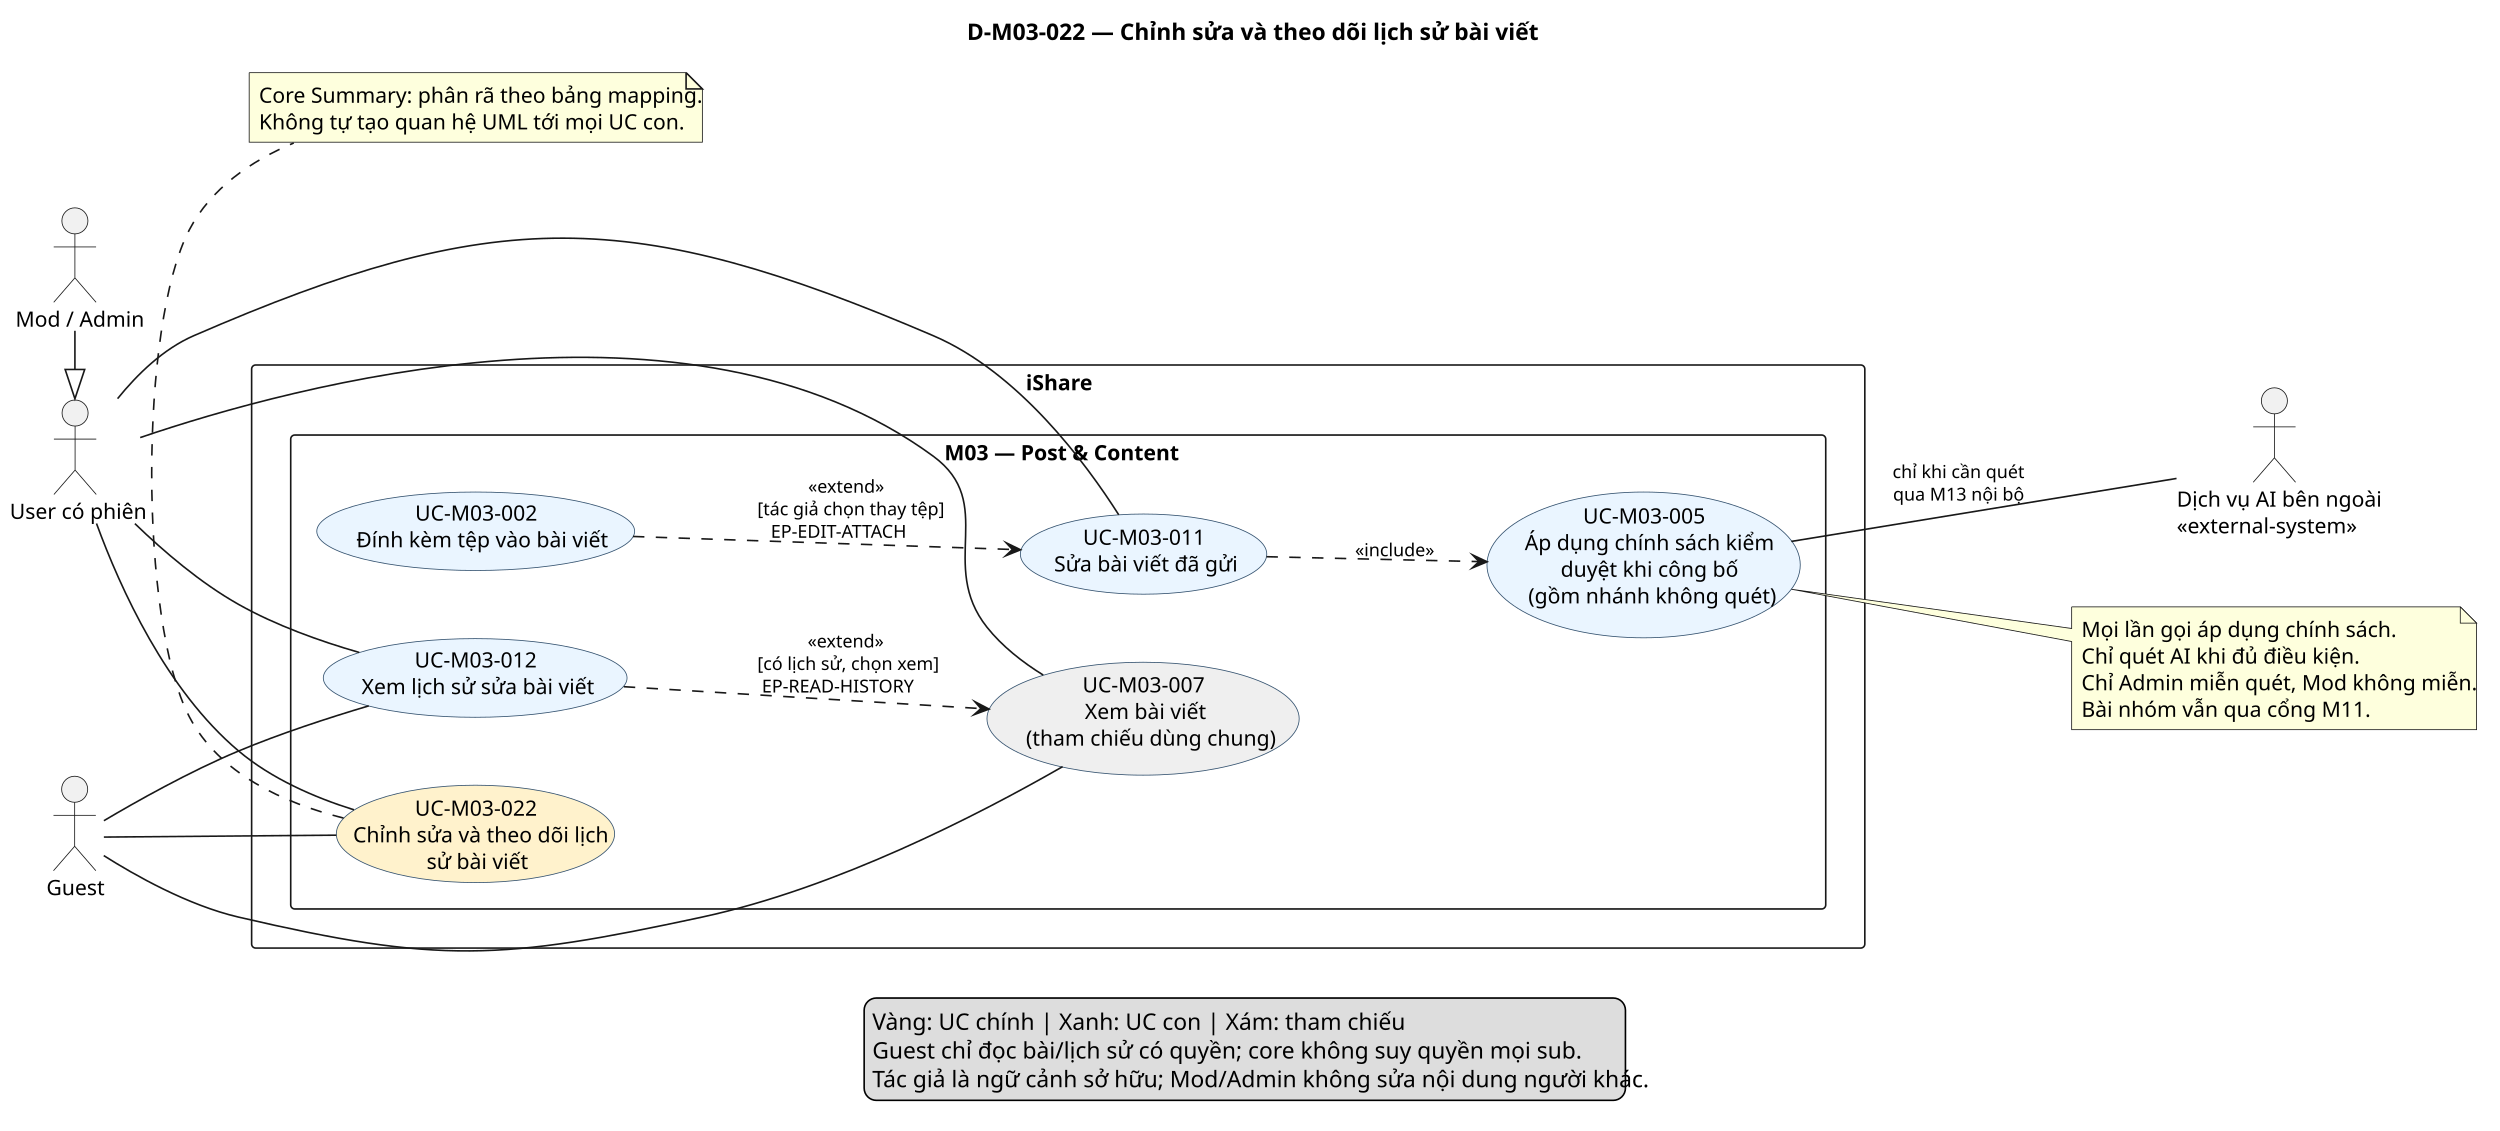
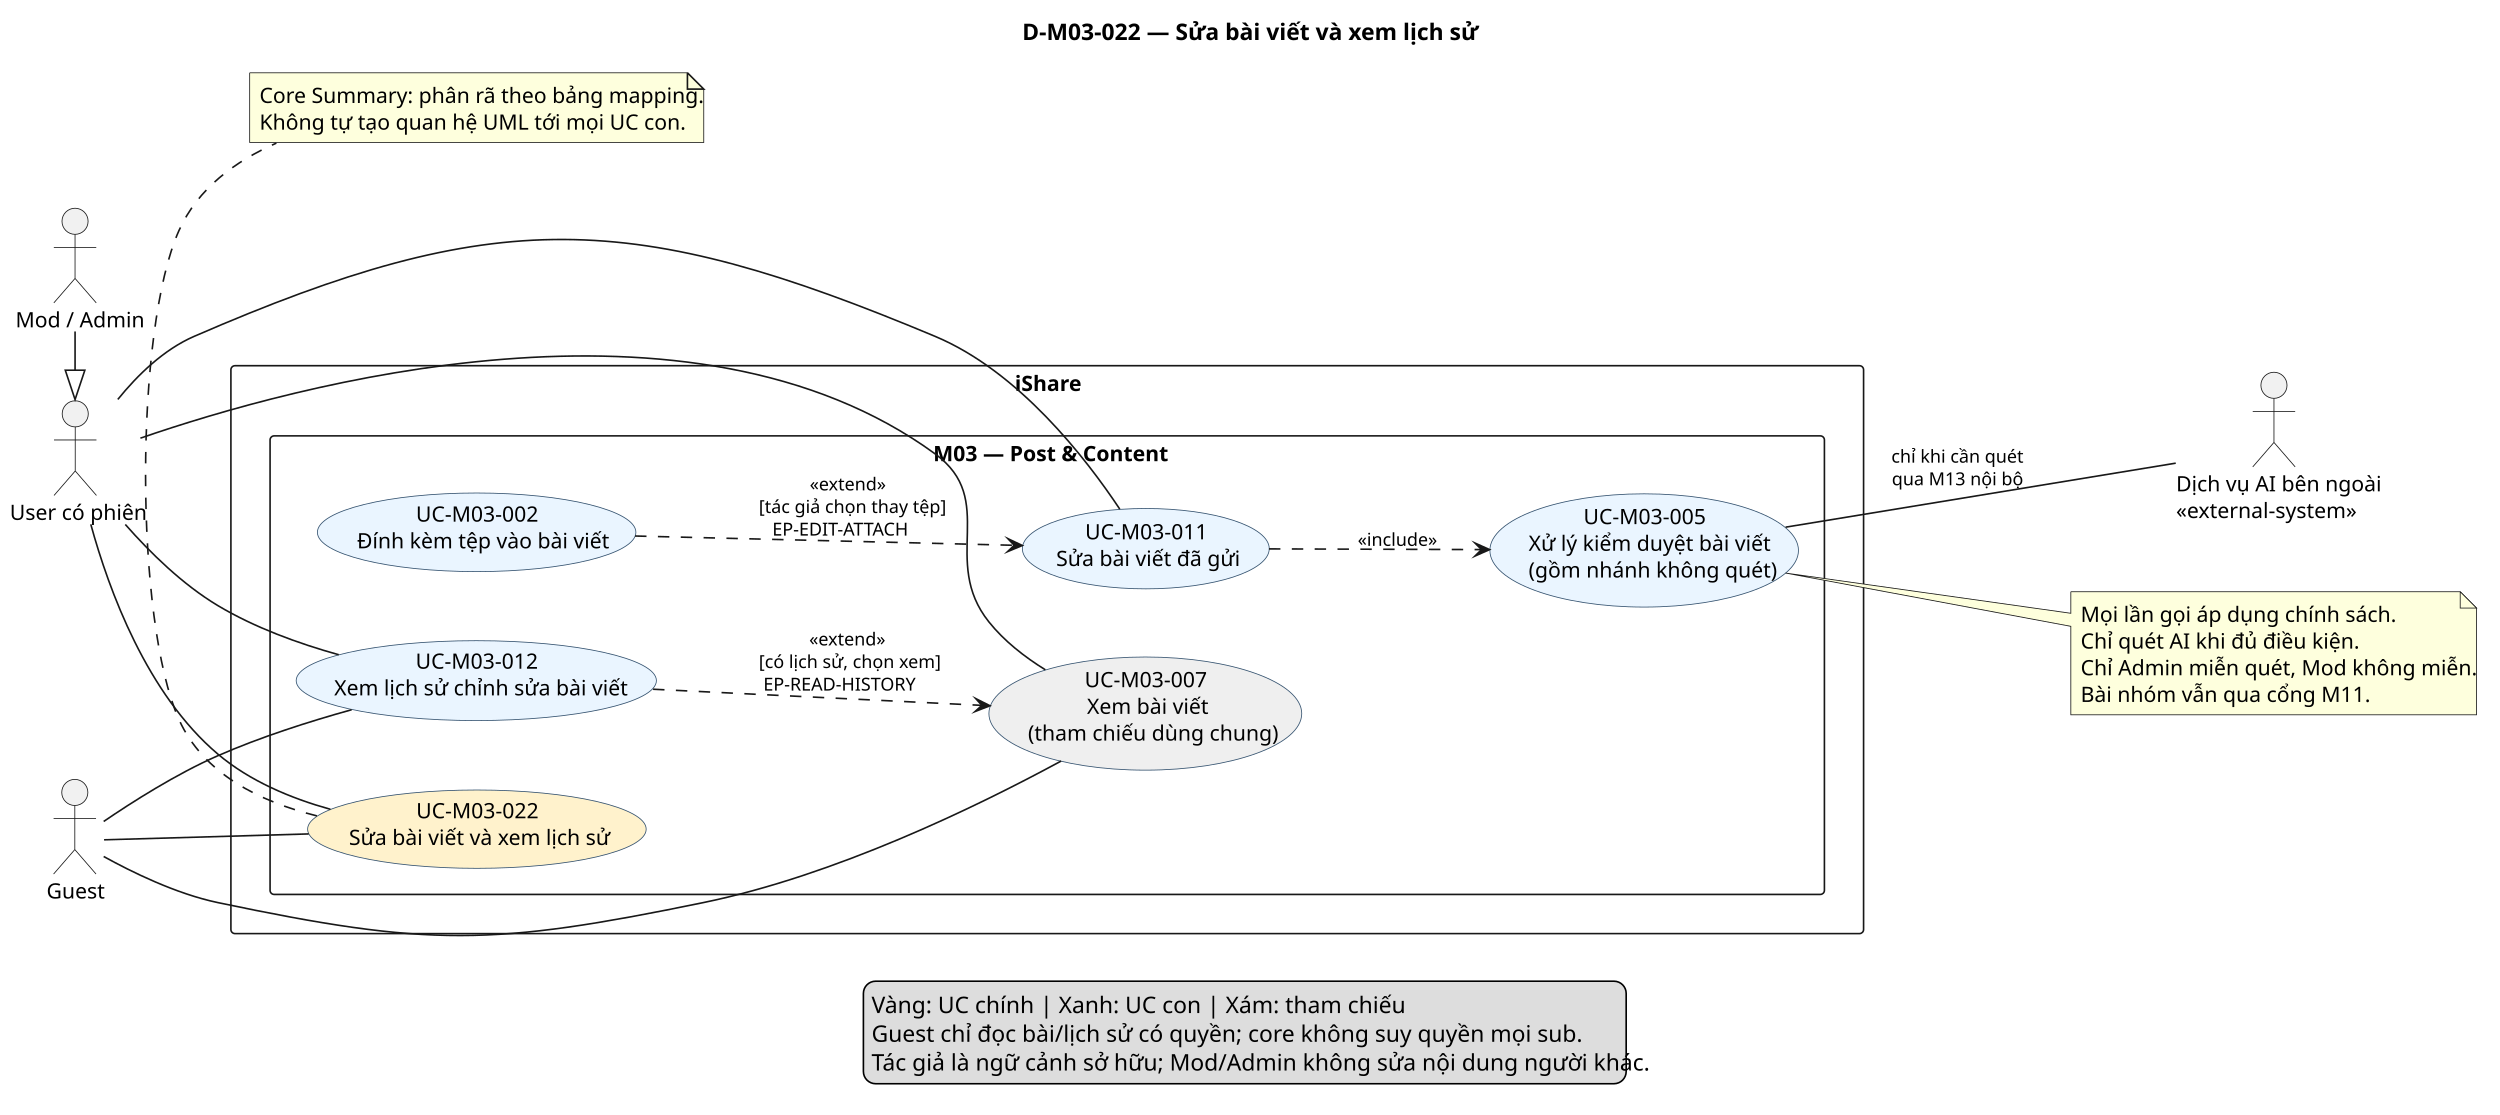
- <svg xmlns="http://www.w3.org/2000/svg" version="1.1" data-diagram-type="DESCRIPTION" style="width:1535px;height:694px;background:#FFFFFF;" width="1535px" height="694px" viewBox="0 0 1535 694" zoomAndPan="magnify" preserveAspectRatio="none" contentStyleType="text/css">
+ <svg xmlns="http://www.w3.org/2000/svg" version="1.1" data-diagram-type="DESCRIPTION" style="width:1532px;height:683px;background:#FFFFFF;" width="1532px" height="683px" viewBox="0 0 1532 683" zoomAndPan="magnify" preserveAspectRatio="none" contentStyleType="text/css">
  <defs />
  <g font-family="sans-serif" lengthAdjust="spacing">
    <g class="title" data-source-line="13">
-       <text x="593.689" y="24.533" fill="#000" font-size="14" textLength="341.236" font-weight="700">D-M03-022 — Chỉnh sửa và theo dõi lịch sử bài viết</text>
+       <text x="626.393" y="24.533" fill="#000" font-size="14" textLength="272.829" font-weight="700">D-M03-022 — Sửa bài viết và xem lịch sử</text>
    </g>
    <g class="cluster" data-qualified-name="iShare" id="ent0005" data-source-line="18">
-       <rect x="154.5" y="224.109" width="990.5" height="358" fill="none" style="stroke:#181818;stroke-width:1;" rx="2.5" ry="2.5" />
-       <text x="629.879" y="239.604" fill="#000" font-size="13" textLength="39.743" font-weight="700">iShare</text>
+       <rect x="141.5" y="224.109" width="1000.5" height="348" fill="none" style="stroke:#181818;stroke-width:1;" rx="2.5" ry="2.5" />
+       <text x="621.879" y="239.604" fill="#000" font-size="13" textLength="39.743" font-weight="700">iShare</text>
    </g>
    <g class="cluster" data-qualified-name="iShare.M03 . Post . Content" id="ent0006" data-source-line="19">
-       <rect x="178.5" y="267.109" width="942.5" height="291" fill="none" style="stroke:#181818;stroke-width:1;" rx="2.5" ry="2.5" />
-       <text x="579.85" y="282.604" fill="#000" font-size="13" textLength="139.801" font-weight="700">M03 — Post &amp; Content</text>
+       <rect x="165.5" y="267.109" width="952.5" height="281" fill="none" style="stroke:#181818;stroke-width:1;" rx="2.5" ry="2.5" />
+       <text x="571.85" y="282.604" fill="#000" font-size="13" textLength="139.801" font-weight="700">M03 — Post &amp; Content</text>
    </g>
    <g class="entity" data-qualified-name="iShare.M03 . Post . Content.UC_M03_022" id="ent0007" data-source-line="20">
-       <ellipse cx="291.936" cy="512.007" rx="85.436" ry="29.897" fill="#FFF2CC" style="stroke:#34526F;stroke-width:0.5;" />
-       <text x="254.729" y="500.856" fill="#000" font-size="13" textLength="74.414">UC-M03-022</text>
-       <text x="216.764" y="517.208" fill="#000" font-size="13" textLength="150.344">Chỉnh sửa và theo dõi lịch</text>
-       <text x="261.934" y="533.56" fill="#000" font-size="13" textLength="60.004">sử bài viết</text>
+       <ellipse cx="292.241" cy="508.114" rx="103.741" ry="24.004" fill="#FFF2CC" style="stroke:#34526F;stroke-width:0.5;" />
+       <text x="255.034" y="501.446" fill="#000" font-size="13" textLength="74.414">UC-M03-022</text>
+       <text x="213.816" y="517.798" fill="#000" font-size="13" textLength="156.851">Sửa bài viết và xem lịch sử</text>
    </g>
    <g class="entity" data-qualified-name="iShare.M03 . Post . Content.UC_M03_002" id="ent0008" data-source-line="21">
      <ellipse cx="292.087" cy="326.197" rx="97.587" ry="24.087" fill="#EAF5FF" style="stroke:#34526F;stroke-width:0.5;" />
      <text x="254.88" y="319.661" fill="#000" font-size="13" textLength="74.414">UC-M03-002</text>
      <text x="218.743" y="336.012" fill="#000" font-size="13" textLength="146.688">Đính kèm tệp vào bài viết</text>
    </g>
    <g class="entity" data-qualified-name="iShare.M03 . Post . Content.UC_M03_005" id="ent0009" data-source-line="22">
-       <ellipse cx="1009.18" cy="346.859" rx="96.18" ry="44.75" fill="#EAF5FF" style="stroke:#34526F;stroke-width:0.5;" />
-       <text x="971.973" y="321.434" fill="#000" font-size="13" textLength="74.414">UC-M03-005</text>
-       <text x="936.191" y="337.785" fill="#000" font-size="13" textLength="145.977">Áp dụng chính sách kiểm</text>
-       <text x="958.227" y="354.137" fill="#000" font-size="13" textLength="101.905">duyệt khi công bố</text>
-       <text x="938.353" y="370.488" fill="#000" font-size="13" textLength="141.654">(gồm nhánh không quét)</text>
+       <ellipse cx="1007.549" cy="337.313" rx="94.549" ry="34.703" fill="#EAF5FF" style="stroke:#34526F;stroke-width:0.5;" />
+       <text x="970.342" y="321.197" fill="#000" font-size="13" textLength="74.414">UC-M03-005</text>
+       <text x="936.725" y="337.549" fill="#000" font-size="13" textLength="141.648">Xử lý kiểm duyệt bài viết</text>
+       <text x="936.722" y="353.9" fill="#000" font-size="13" textLength="141.654">(gồm nhánh không quét)</text>
    </g>
    <g class="entity" data-qualified-name="iShare.M03 . Post . Content.UC_M03_007" id="ent0010" data-source-line="23">
-       <ellipse cx="701.85" cy="441.281" rx="95.85" ry="34.671" fill="#EFEFEF" style="stroke:#34526F;stroke-width:0.5;" />
-       <text x="664.644" y="425.115" fill="#000" font-size="13" textLength="74.414">UC-M03-007</text>
-       <text x="666.085" y="441.467" fill="#000" font-size="13" textLength="71.532">Xem bài viết</text>
-       <text x="629.944" y="457.818" fill="#000" font-size="13" textLength="143.813">(tham chiếu dùng chung)</text>
+       <ellipse cx="701.85" cy="437.281" rx="95.85" ry="34.671" fill="#EFEFEF" style="stroke:#34526F;stroke-width:0.5;" />
+       <text x="664.644" y="421.115" fill="#000" font-size="13" textLength="74.414">UC-M03-007</text>
+       <text x="666.085" y="437.467" fill="#000" font-size="13" textLength="71.532">Xem bài viết</text>
+       <text x="629.944" y="453.818" fill="#000" font-size="13" textLength="143.813">(tham chiếu dùng chung)</text>
    </g>
    <g class="entity" data-qualified-name="iShare.M03 . Post . Content.UC_M03_011" id="ent0011" data-source-line="24">
-       <ellipse cx="702.147" cy="340.225" rx="75.647" ry="24.616" fill="#EAF5FF" style="stroke:#34526F;stroke-width:0.5;" />
-       <text x="664.94" y="334.511" fill="#000" font-size="13" textLength="74.414">UC-M03-011</text>
-       <text x="647.192" y="350.863" fill="#000" font-size="13" textLength="109.91">Sửa bài viết đã gửi</text>
+       <ellipse cx="702.147" cy="336.225" rx="75.647" ry="24.616" fill="#EAF5FF" style="stroke:#34526F;stroke-width:0.5;" />
+       <text x="664.94" y="330.511" fill="#000" font-size="13" textLength="74.414">UC-M03-011</text>
+       <text x="647.192" y="346.863" fill="#000" font-size="13" textLength="109.91">Sửa bài viết đã gửi</text>
    </g>
    <g class="entity" data-qualified-name="iShare.M03 . Post . Content.UC_M03_012" id="ent0012" data-source-line="25">
-       <ellipse cx="291.757" cy="416.267" rx="93.257" ry="24.158" fill="#EAF5FF" style="stroke:#34526F;stroke-width:0.5;" />
-       <text x="254.55" y="409.842" fill="#000" font-size="13" textLength="74.414">UC-M03-012</text>
-       <text x="222.003" y="426.194" fill="#000" font-size="13" textLength="139.509">Xem lịch sử sửa bài viết</text>
+       <ellipse cx="291.875" cy="417.084" rx="110.375" ry="24.475" fill="#EAF5FF" style="stroke:#34526F;stroke-width:0.5;" />
+       <text x="254.668" y="409.791" fill="#000" font-size="13" textLength="74.414">UC-M03-012</text>
+       <text x="204.775" y="426.143" fill="#000" font-size="13" textLength="174.199">Xem lịch sử chỉnh sửa bài viết</text>
    </g>
    <g class="entity" data-qualified-name="ACT_001" id="ent0001" data-source-line="14">
-       <ellipse cx="45.842" cy="484.609" rx="8" ry="8" fill="#F1F1F1" style="stroke:#181818;stroke-width:0.5;" />
-       <path d="M45.842,492.609 L45.842,519.609 M32.842,500.609 L58.842,500.609 M45.842,519.609 L32.842,534.609 M45.842,519.609 L58.842,534.609" style="stroke:#181818;stroke-width:0.5;" fill="none" />
-       <text x="28.5" y="549.604" fill="#000" font-size="13" textLength="34.684">Guest</text>
+       <ellipse cx="45.842" cy="485.609" rx="8" ry="8" fill="#F1F1F1" style="stroke:#181818;stroke-width:0.5;" />
+       <path d="M45.842,493.609 L45.842,520.609 M32.842,501.609 L58.842,501.609 M45.842,520.609 L32.842,535.609 M45.842,520.609 L58.842,535.609" style="stroke:#181818;stroke-width:0.5;" fill="none" />
+       <text x="28.5" y="550.604" fill="#000" font-size="13" textLength="34.684">Guest</text>
    </g>
    <g class="entity" data-qualified-name="ACT_002" id="ent0002" data-source-line="15">
      <ellipse cx="46.104" cy="253.609" rx="8" ry="8" fill="#F1F1F1" style="stroke:#181818;stroke-width:0.5;" />
      <path d="M46.104,261.609 L46.104,288.609 M33.104,269.609 L59.104,269.609 M46.104,288.609 L33.104,303.609 M46.104,288.609 L59.104,303.609" style="stroke:#181818;stroke-width:0.5;" fill="none" />
      <text x="6" y="318.604" fill="#000" font-size="13" textLength="80.209">User có phiên</text>
    </g>
    <g class="entity" data-qualified-name="ACT_003" id="ent0003" data-source-line="16">
      <ellipse cx="45.986" cy="135.609" rx="8" ry="8" fill="#F1F1F1" style="stroke:#181818;stroke-width:0.5;" />
      <path d="M45.986,143.609 L45.986,170.609 M32.986,151.609 L58.986,151.609 M45.986,170.609 L32.986,185.609 M45.986,170.609 L58.986,185.609" style="stroke:#181818;stroke-width:0.5;" fill="none" />
      <text x="9.5" y="200.604" fill="#000" font-size="13" textLength="72.973">Mod / Admin</text>
    </g>
    <g class="entity" data-qualified-name="ACT_006" id="ent0004" data-source-line="17">
-       <ellipse cx="1396.482" cy="246.109" rx="8" ry="8" fill="#F1F1F1" style="stroke:#181818;stroke-width:0.5;" />
-       <path d="M1396.482,254.109 L1396.482,281.109 M1383.482,262.109 L1409.482,262.109 M1396.482,281.109 L1383.482,296.109 M1396.482,281.109 L1409.482,296.109" style="stroke:#181818;stroke-width:0.5;" fill="none" />
-       <text x="1336.5" y="311.104" fill="#000" font-size="13" textLength="119.964">Dịch vụ AI bên ngoài</text>
-       <text x="1336.5" y="327.456" fill="#000" font-size="13" textLength="106.209">«external-system»</text>
+       <ellipse cx="1393.482" cy="236.109" rx="8" ry="8" fill="#F1F1F1" style="stroke:#181818;stroke-width:0.5;" />
+       <path d="M1393.482,244.109 L1393.482,271.109 M1380.482,252.109 L1406.482,252.109 M1393.482,271.109 L1380.482,286.109 M1393.482,271.109 L1406.482,286.109" style="stroke:#181818;stroke-width:0.5;" fill="none" />
+       <text x="1333.5" y="301.104" fill="#000" font-size="13" textLength="119.964">Dịch vụ AI bên ngoài</text>
+       <text x="1333.5" y="317.456" fill="#000" font-size="13" textLength="106.209">«external-system»</text>
    </g>
    <g class="entity" data-qualified-name="GMN25" id="ent0026" data-source-line="41">
      <path d="M153,44.609 L153,87.313 L431.258,87.313 L431.258,54.609 L421.258,44.609 L153,44.609" style="stroke:#181818;stroke-width:0.5;" fill="#FEFFDD" />
      <path d="M421.258,44.609 L421.258,54.609 L431.258,54.609 L421.258,44.609" style="stroke:#181818;stroke-width:1;" fill="#FEFFDD" />
      <text x="159" y="63.104" fill="#000" font-size="13" textLength="257.258">Core Summary: phân rã theo bảng mapping.</text>
      <text x="159" y="79.456" fill="#000" font-size="13" textLength="250.631">Không tự tạo quan hệ UML tới mọi UC con.</text>
    </g>
    <g class="entity" data-qualified-name="GMN28" id="ent0029" data-source-line="45">
-       <path d="M1272,372.609 L1272,385.899 L1099.9,361.799 L1272,393.899 L1272,448.016 A0,0 0 0 0 1272,448.016 L1520.614,448.016 A0,0 0 0 0 1520.614,448.016 L1520.614,382.609 L1510.614,372.609 L1272,372.609 A0,0 0 0 0 1272,372.609" style="stroke:#181818;stroke-width:0.5;" fill="#FEFFDD" />
-       <path d="M1510.614,372.609 L1510.614,382.609 L1520.614,382.609 L1510.614,372.609" style="stroke:#181818;stroke-width:0.5;" fill="#FEFFDD" />
-       <text x="1278" y="391.104" fill="#000" font-size="13" textLength="183.568">Mọi lần gọi áp dụng chính sách.</text>
-       <text x="1278" y="407.456" fill="#000" font-size="13" textLength="161.878">Chỉ quét AI khi đủ điều kiện.</text>
-       <text x="1278" y="423.808" fill="#000" font-size="13" textLength="227.614">Chỉ Admin miễn quét, Mod không miễn.</text>
-       <text x="1278" y="440.159" fill="#000" font-size="13" textLength="169.108">Bài nhóm vẫn qua cổng M11.</text>
+       <path d="M1269,362.609 L1269,375.819 L1094.2,351.169 L1269,383.819 L1269,438.016 A0,0 0 0 0 1269,438.016 L1517.614,438.016 A0,0 0 0 0 1517.614,438.016 L1517.614,372.609 L1507.614,362.609 L1269,362.609 A0,0 0 0 0 1269,362.609" style="stroke:#181818;stroke-width:0.5;" fill="#FEFFDD" />
+       <path d="M1507.614,362.609 L1507.614,372.609 L1517.614,372.609 L1507.614,362.609" style="stroke:#181818;stroke-width:0.5;" fill="#FEFFDD" />
+       <text x="1275" y="381.104" fill="#000" font-size="13" textLength="183.568">Mọi lần gọi áp dụng chính sách.</text>
+       <text x="1275" y="397.456" fill="#000" font-size="13" textLength="161.878">Chỉ quét AI khi đủ điều kiện.</text>
+       <text x="1275" y="413.808" fill="#000" font-size="13" textLength="227.614">Chỉ Admin miễn quét, Mod không miễn.</text>
+       <text x="1275" y="430.159" fill="#000" font-size="13" textLength="169.108">Bài nhóm vẫn qua cổng M11.</text>
    </g>
    <g class="link" data-entity-1="ent0003" data-entity-2="ent0002" id="lnk13" data-source-line="28" data-link-type="extension">
      <path d="M46,203.109 C46,217.029 46,212.939 46,226.849" style="stroke:#181818;stroke-width:1;" fill="none" id="ACT_003-to-ACT_002" />
      <polygon points="46,244.849,52,226.849,40,226.849,46,244.849" fill="none" style="stroke:#181818;stroke-width:1;stroke-linejoin:miter;stroke-miterlimit:10;" />
    </g>
    <g class="link" data-entity-1="ent0001" data-entity-2="ent0007" id="lnk14" data-source-line="29" data-link-type="association">
-       <path d="M63.77,513.969 C92.9,513.729 154.67,513.229 206.47,512.799" style="stroke:#181818;stroke-width:1;" fill="none" id="ACT_001-UC_M03_022" />
+       <path d="M63.77,514.629 C89.72,513.879 141.58,512.399 189.22,511.029" style="stroke:#181818;stroke-width:1;" fill="none" id="ACT_001-UC_M03_022" />
    </g>
    <g class="link" data-entity-1="ent0002" data-entity-2="ent0007" id="lnk15" data-source-line="30" data-link-type="association">
-       <path d="M59.25,321.429 C73.93,361.549 102.23,423.809 146.5,461.109 C166.64,478.079 192.81,489.549 217.34,497.239" style="stroke:#181818;stroke-width:1;" fill="none" id="ACT_002-UC_M03_022" />
+       <path d="M55.64,321.309 C66.8,361.979 90.16,425.429 133.5,462.109 C152.96,478.579 178.06,489.159 202.49,495.949" style="stroke:#181818;stroke-width:1;" fill="none" id="ACT_002-UC_M03_022" />
    </g>
    <g class="link" data-entity-1="ent0001" data-entity-2="ent0010" id="lnk16" data-source-line="31" data-link-type="association">
-       <path d="M63.7,525.329 C82.77,537.409 115.37,555.859 146.5,563.109 C269.65,591.789 307.39,589.739 431,563.109 C512.96,545.449 600.01,500.819 652.44,470.719" style="stroke:#181818;stroke-width:1;" fill="none" id="ACT_001-UC_M03_007" />
+       <path d="M63.53,524.859 C80.45,534.219 107.82,547.719 133.5,553.109 C262.9,580.279 301.49,579.749 431,553.109 C511.45,536.559 597.5,494.949 650.29,466.339" style="stroke:#181818;stroke-width:1;" fill="none" id="ACT_001-UC_M03_007" />
    </g>
    <g class="link" data-entity-1="ent0002" data-entity-2="ent0010" id="lnk17" data-source-line="32" data-link-type="association">
-       <path d="M86.08,268.669 C180.37,236.579 423.55,170.419 573,280.109 C612.44,309.049 575.57,346.809 606,385.109 C615.29,396.799 627.74,406.569 640.56,414.499" style="stroke:#181818;stroke-width:1;" fill="none" id="ACT_002-UC_M03_007" />
+       <path d="M86.04,268.499 C180.24,236.009 423.24,168.829 573,278.109 C611.83,306.439 575.99,343.549 606,381.109 C615.32,392.779 627.78,402.529 640.6,410.459" style="stroke:#181818;stroke-width:1;" fill="none" id="ACT_002-UC_M03_007" />
    </g>
    <g class="link" data-entity-1="ent0002" data-entity-2="ent0011" id="lnk18" data-source-line="33" data-link-type="association">
-       <path d="M72.19,244.769 C84.35,229.749 100.36,214.199 119,206.109 C304.1,125.779 387.48,126.759 573,206.109 C625.36,228.499 666.5,283.989 686.91,316.099" style="stroke:#181818;stroke-width:1;" fill="none" id="ACT_002-UC_M03_011" />
+       <path d="M72.19,244.769 C84.35,229.749 100.36,214.199 119,206.109 C304.1,125.779 386.88,128.169 573,206.109 C624.27,227.579 665.4,280.709 686.2,311.999" style="stroke:#181818;stroke-width:1;" fill="none" id="ACT_002-UC_M03_011" />
    </g>
    <g class="link" data-entity-1="ent0001" data-entity-2="ent0012" id="lnk19" data-source-line="34" data-link-type="association">
-       <path d="M63.78,503.909 C83.19,492.419 116.34,473.709 146.5,461.109 C172.08,450.429 201.12,440.909 226.42,433.399" style="stroke:#181818;stroke-width:1;" fill="none" id="ACT_001-UC_M03_012" />
+       <path d="M63.53,503.399 C80.45,491.859 107.82,474.349 133.5,463.109 C159.46,451.739 189.04,442.259 215.49,434.919" style="stroke:#181818;stroke-width:1;" fill="none" id="ACT_001-UC_M03_012" />
    </g>
    <g class="link" data-entity-1="ent0002" data-entity-2="ent0012" id="lnk20" data-source-line="35" data-link-type="association">
-       <path d="M82.81,321.499 C100.58,338.679 123.19,357.979 146.5,371.109 C169.28,383.939 196.18,393.599 220.56,400.609" style="stroke:#181818;stroke-width:1;" fill="none" id="ACT_002-UC_M03_012" />
+       <path d="M76.79,321.389 C92.07,338.759 111.99,358.239 133.5,371.109 C155.99,384.559 182.66,394.289 207.59,401.229" style="stroke:#181818;stroke-width:1;" fill="none" id="ACT_002-UC_M03_012" />
    </g>
    <g class="link" data-entity-1="ent0009" data-entity-2="ent0004" id="lnk21" data-source-line="36" data-link-type="association">
-       <path d="M1099.9,332.419 C1172.76,320.509 1273.36,304.069 1336.39,293.769" style="stroke:#181818;stroke-width:1;" fill="none" id="UC_M03_005-ACT_006" />
-       <text x="1162" y="293.528" fill="#000" font-size="11" textLength="76.436">chỉ khi cần quét</text>
-       <text x="1162.301" y="307.364" fill="#000" font-size="11" textLength="75.834">qua M13 nội bộ</text>
+       <path d="M1094.2,323.049 C1166.92,311.119 1269.36,294.309 1333.29,283.819" style="stroke:#181818;stroke-width:1;" fill="none" id="UC_M03_005-ACT_006" />
+       <text x="1159" y="283.528" fill="#000" font-size="11" textLength="76.436">chỉ khi cần quét</text>
+       <text x="1159.301" y="297.364" fill="#000" font-size="11" textLength="75.834">qua M13 nội bộ</text>
    </g>
    <g class="link" data-entity-1="ent0008" data-entity-2="ent0011" id="lnk22" data-source-line="37" data-link-type="dependency">
-       <path d="M388.66,329.389 C461.32,331.889 554.823,335.098 621.633,337.388" style="stroke:#181818;stroke-width:1;stroke-dasharray:7,7;" fill="none" id="UC_M03_002-to-UC_M03_011" />
-       <polygon points="626.63,337.559,617.772,333.253,621.633,337.388,617.498,341.249,626.63,337.559" fill="#181818" style="stroke:#181818;stroke-width:1;stroke-linejoin:miter;stroke-miterlimit:10;" />
-       <text x="496.182" y="302.528" fill="#000" font-size="11" textLength="45.262">«extend»</text>
-       <text x="465" y="316.364" fill="#000" font-size="11" textLength="107.626">[tác giả chọn thay tệp]</text>
-       <text x="473.285" y="330.2" fill="#000" font-size="11" textLength="91.056">EP-EDIT-ATTACH</text>
+       <path d="M389.17,328.469 C461.74,330.249 554.841,332.527 621.501,334.157" style="stroke:#181818;stroke-width:1;stroke-dasharray:7,7;" fill="none" id="UC_M03_002-to-UC_M03_011" />
+       <polygon points="626.5,334.279,617.6,330.061,621.501,334.157,617.405,338.058,626.5,334.279" fill="#181818" style="stroke:#181818;stroke-width:1;stroke-linejoin:miter;stroke-miterlimit:10;" />
+       <text x="496.182" y="300.528" fill="#000" font-size="11" textLength="45.262">«extend»</text>
+       <text x="465" y="314.364" fill="#000" font-size="11" textLength="107.626">[tác giả chọn thay tệp]</text>
+       <text x="473.285" y="328.2" fill="#000" font-size="11" textLength="91.056">EP-EDIT-ATTACH</text>
    </g>
    <g class="link" data-entity-1="ent0011" data-entity-2="ent0009" id="lnk23" data-source-line="38" data-link-type="dependency">
-       <path d="M777.61,341.819 C818.44,342.759 864.451,343.815 908.081,344.815" style="stroke:#181818;stroke-width:1;stroke-dasharray:7,7;" fill="none" id="UC_M03_011-to-UC_M03_005" />
-       <polygon points="913.08,344.929,904.174,340.724,908.081,344.815,903.991,348.722,913.08,344.929" fill="#181818" style="stroke:#181818;stroke-width:1;stroke-linejoin:miter;stroke-miterlimit:10;" />
-       <text x="832" y="341.528" fill="#000" font-size="11" textLength="47.094">«include»</text>
+       <path d="M777.63,336.359 C818.44,336.489 864.38,336.643 907.84,336.783" style="stroke:#181818;stroke-width:1;stroke-dasharray:7,7;" fill="none" id="UC_M03_011-to-UC_M03_005" />
+       <polygon points="912.84,336.799,903.853,332.77,907.84,336.783,903.827,340.77,912.84,336.799" fill="#181818" style="stroke:#181818;stroke-width:1;stroke-linejoin:miter;stroke-miterlimit:10;" />
+       <text x="832" y="334.528" fill="#000" font-size="11" textLength="47.094">«include»</text>
    </g>
    <g class="link" data-entity-1="ent0012" data-entity-2="ent0010" id="lnk24" data-source-line="39" data-link-type="dependency">
-       <path d="M383.04,421.629 C449.57,425.699 534.919,430.933 602.299,435.063" style="stroke:#181818;stroke-width:1;stroke-dasharray:7,7;" fill="none" id="UC_M03_012-to-UC_M03_007" />
-       <polygon points="607.29,435.369,598.552,430.826,602.299,435.063,598.062,438.811,607.29,435.369" fill="#181818" style="stroke:#181818;stroke-width:1;stroke-linejoin:miter;stroke-miterlimit:10;" />
-       <text x="495.876" y="397.528" fill="#000" font-size="11" textLength="45.262">«extend»</text>
-       <text x="465" y="411.364" fill="#000" font-size="11" textLength="107.014">[có lịch sử, chọn xem]</text>
-       <text x="467.78" y="425.2" fill="#000" font-size="11" textLength="101.455">EP-READ-HISTORY</text>
+       <path d="M400.2,422.359 C464.3,425.509 540.006,429.214 601.676,432.244" style="stroke:#181818;stroke-width:1;stroke-dasharray:7,7;" fill="none" id="UC_M03_012-to-UC_M03_007" />
+       <polygon points="606.67,432.489,597.877,428.053,601.676,432.244,597.485,436.043,606.67,432.489" fill="#181818" style="stroke:#181818;stroke-width:1;stroke-linejoin:miter;stroke-miterlimit:10;" />
+       <text x="495.876" y="395.528" fill="#000" font-size="11" textLength="45.262">«extend»</text>
+       <text x="465" y="409.364" fill="#000" font-size="11" textLength="107.014">[có lịch sử, chọn xem]</text>
+       <text x="467.78" y="423.2" fill="#000" font-size="11" textLength="101.455">EP-READ-HISTORY</text>
    </g>
    <g class="link" data-entity-1="ent0007" data-entity-2="ent0026" id="lnk27" data-source-line="41" data-link-type="association">
-       <path d="M210.96,502.309 C174.02,493.029 134.51,475.019 116.25,440.109 C85.45,381.239 85.45,199.979 116.25,141.109 C129.55,115.679 153.93,98.879 180.38,87.769" style="stroke:#181818;stroke-width:1;stroke-dasharray:7,7;" fill="none" id="UC_M03_022-GMN25" />
+       <path d="M194.2,499.979 C159.16,491.259 124.64,474.149 109.75,441.109 C82.36,380.329 82.36,201.889 109.75,141.109 C121.21,115.689 143.84,98.849 169.37,87.709" style="stroke:#181818;stroke-width:1;stroke-dasharray:7,7;" fill="none" id="UC_M03_022-GMN25" />
    </g>
    <g class="legend" data-source-line="50">
-       <rect x="530.59" y="612.789" width="467.434" height="62.828" fill="#DDD" style="stroke:#000;stroke-width:1;" rx="7.5" ry="7.5" />
-       <text x="535.59" y="632.323" fill="#000" font-size="14" textLength="313.872">Vàng: UC chính | Xanh: UC con | Xám: tham chiếu</text>
-       <text x="535.59" y="649.932" fill="#000" font-size="14" textLength="415.598">Guest chỉ đọc bài/lịch sử có quyền; core không suy quyền mọi sub.</text>
-       <text x="535.59" y="667.541" fill="#000" font-size="14" textLength="457.434">Tác giả là ngữ cảnh sở hữu; Mod/Admin không sửa nội dung người khác.</text>
+       <rect x="529.09" y="601.279" width="467.434" height="62.828" fill="#DDD" style="stroke:#000;stroke-width:1;" rx="7.5" ry="7.5" />
+       <text x="534.09" y="620.813" fill="#000" font-size="14" textLength="313.872">Vàng: UC chính | Xanh: UC con | Xám: tham chiếu</text>
+       <text x="534.09" y="638.422" fill="#000" font-size="14" textLength="415.598">Guest chỉ đọc bài/lịch sử có quyền; core không suy quyền mọi sub.</text>
+       <text x="534.09" y="656.031" fill="#000" font-size="14" textLength="457.434">Tác giả là ngữ cảnh sở hữu; Mod/Admin không sửa nội dung người khác.</text>
    </g>
  </g>
</svg>
